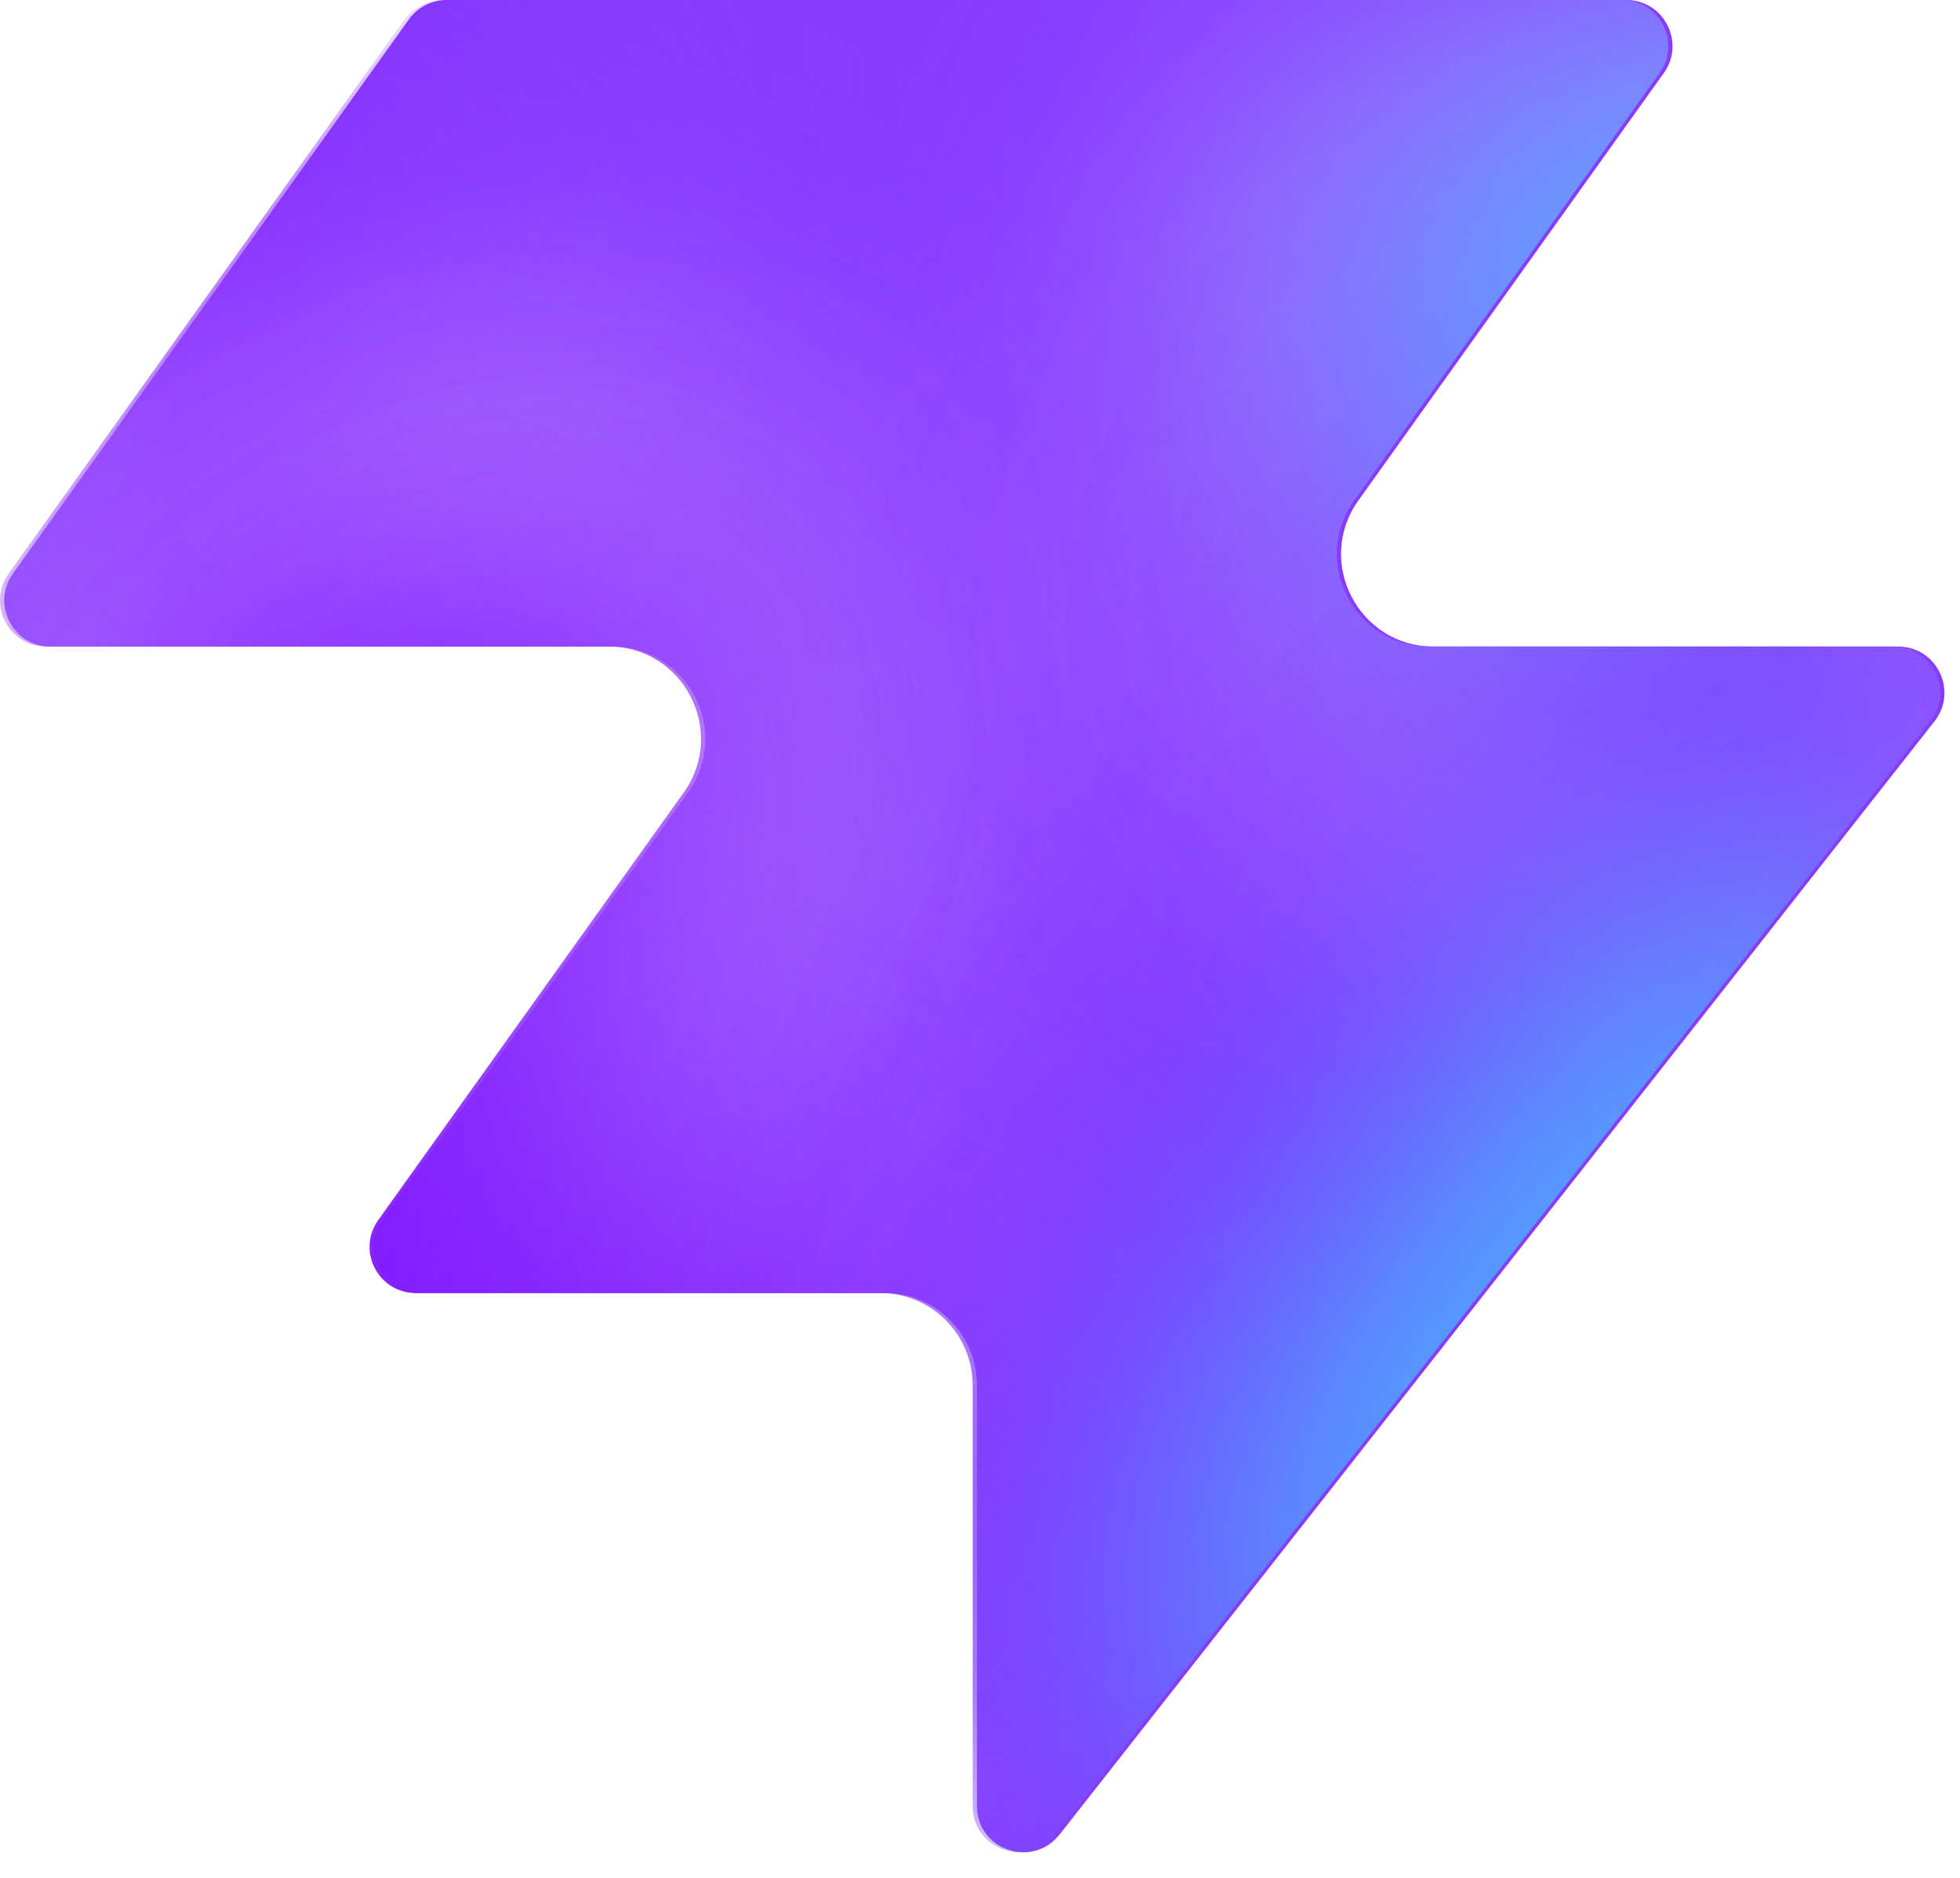
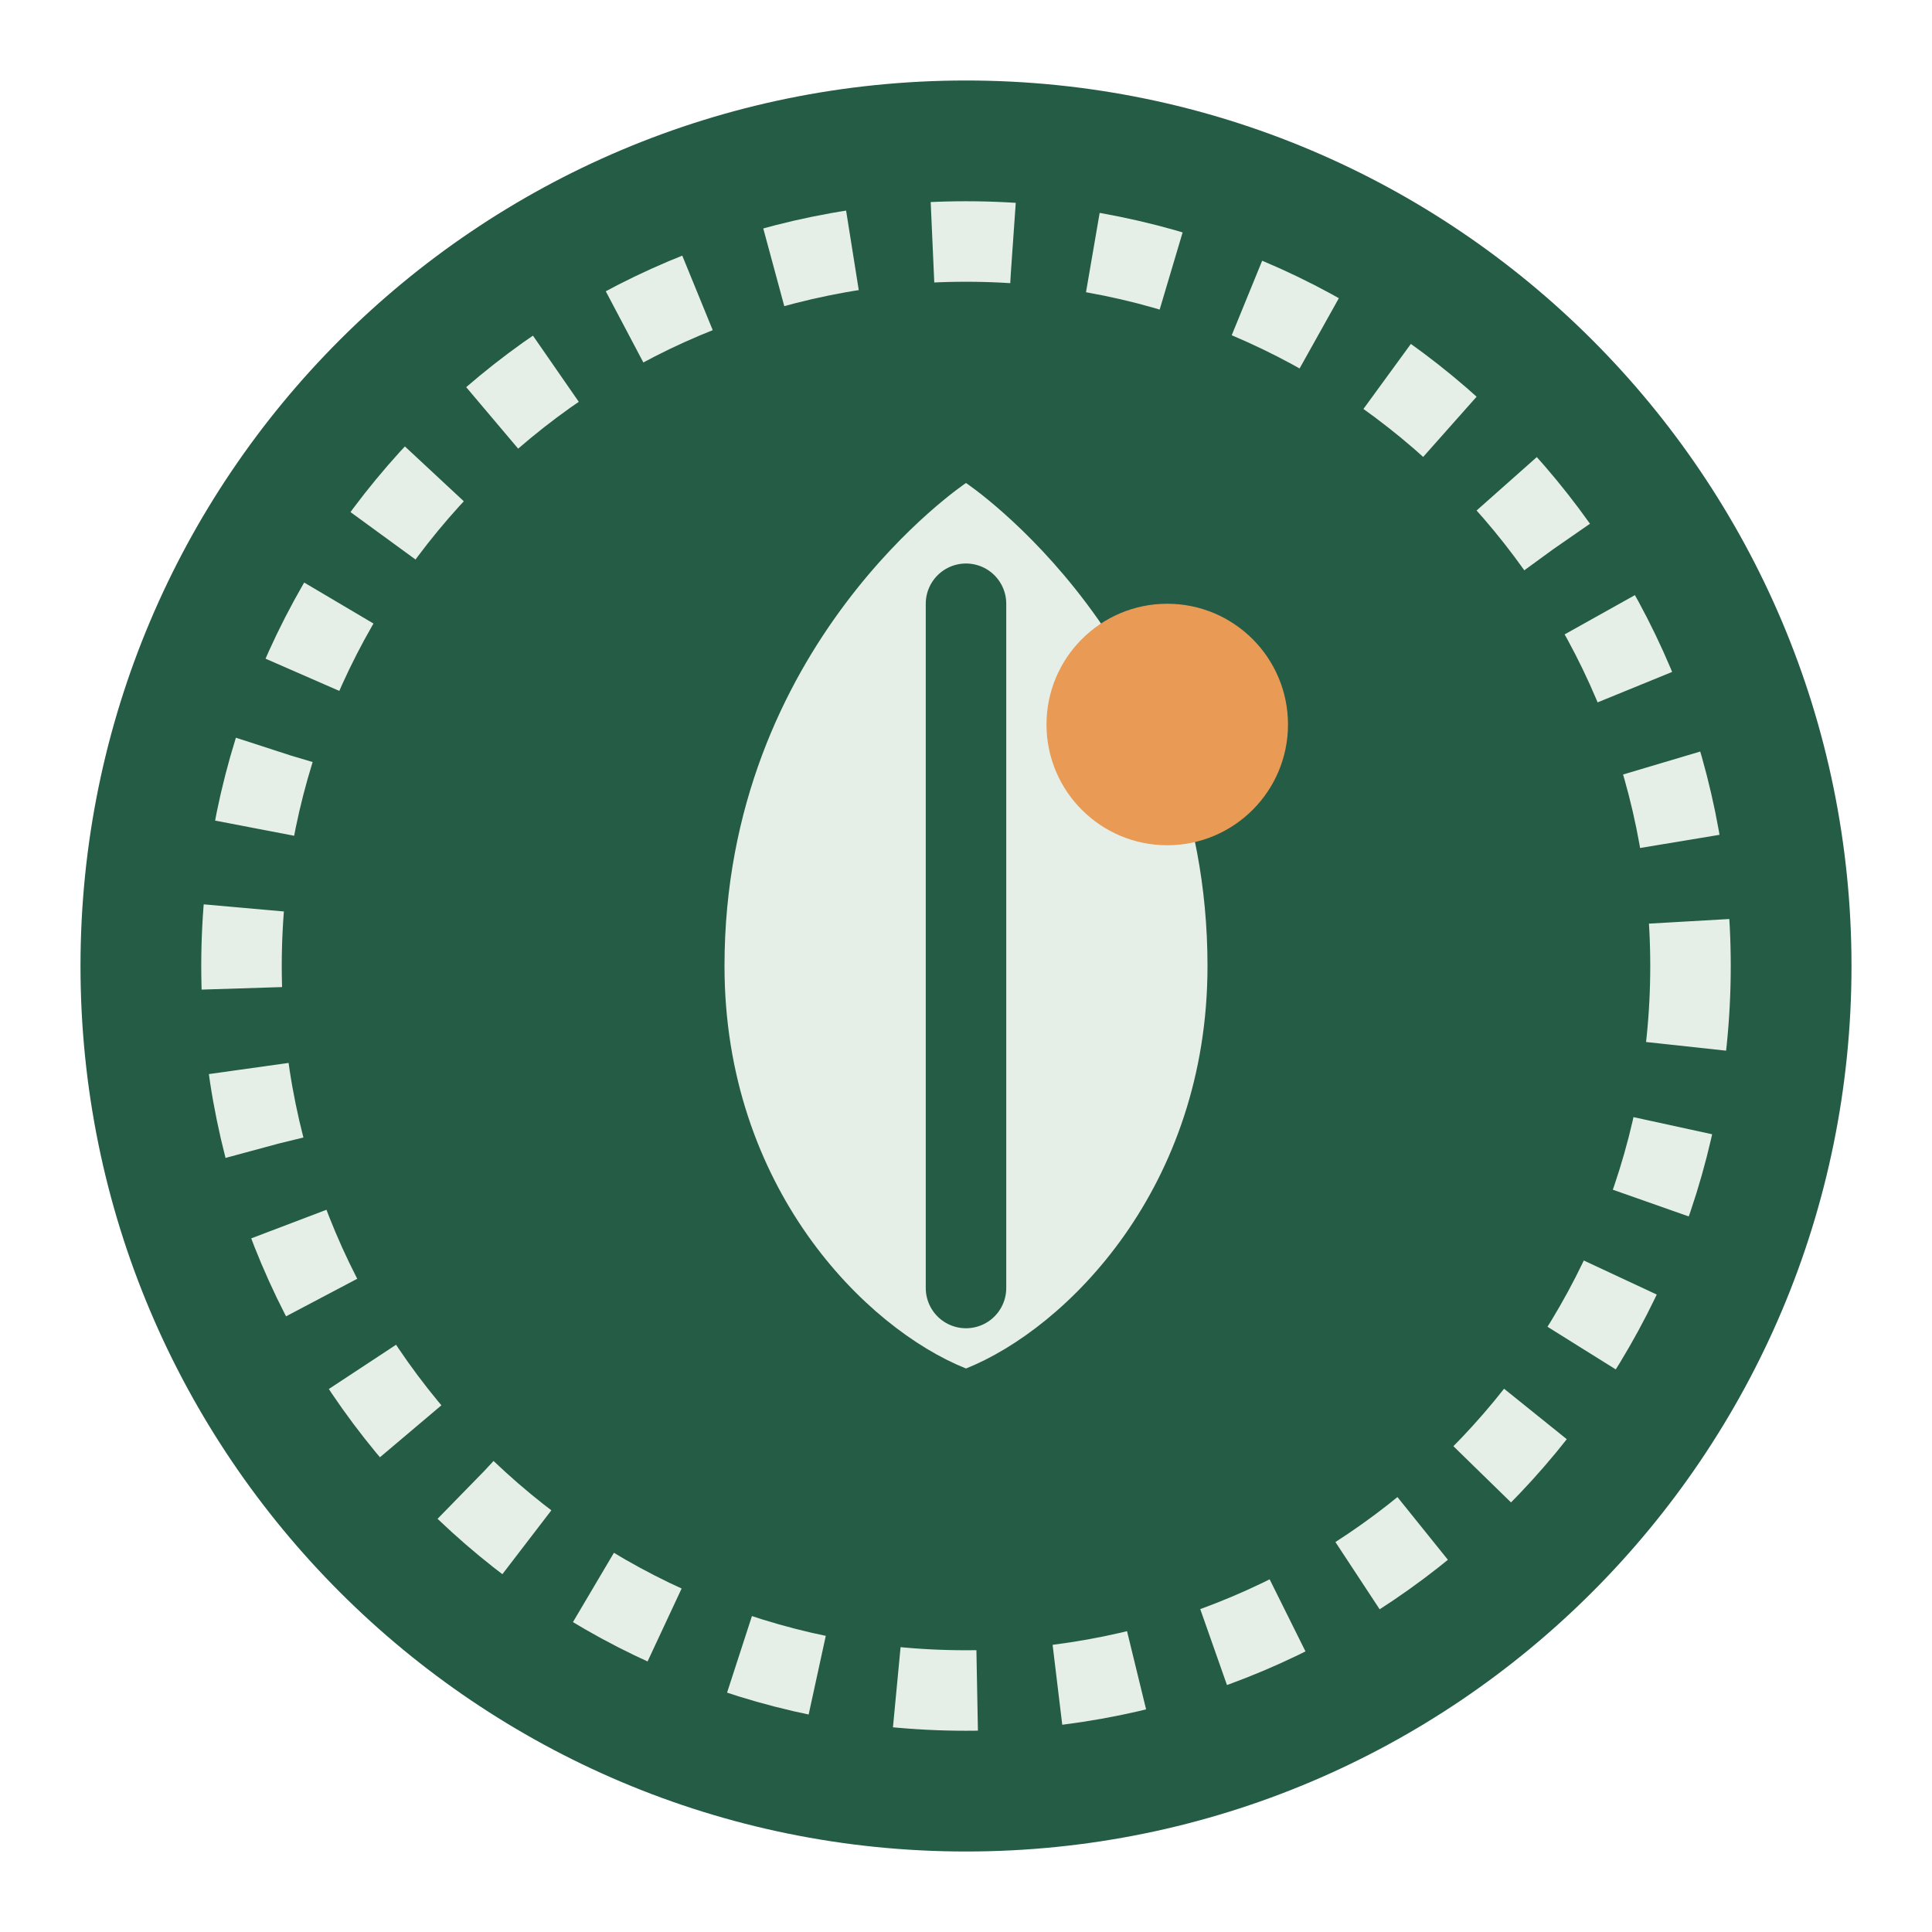
- <svg xmlns="http://www.w3.org/2000/svg" width="48" height="46" fill="none" viewBox="0 0 48 46">
-   <path fill="#863bff" d="M25.946 44.938c-.664.845-2.021.375-2.021-.698V33.937a2.26 2.26 0 0 0-2.262-2.262H10.287c-.92 0-1.456-1.04-.92-1.788l7.48-10.471c1.07-1.497 0-3.578-1.842-3.578H1.237c-.92 0-1.456-1.04-.92-1.788L10.013.474c.214-.297.556-.474.92-.474h28.894c.92 0 1.456 1.04.92 1.788l-7.48 10.471c-1.07 1.498 0 3.579 1.842 3.579h11.377c.943 0 1.473 1.088.89 1.83L25.947 44.94z" style="fill:#863bff;fill:color(display-p3 .525 .23 1);fill-opacity:1" />
-   <mask id="a" width="48" height="46" x="0" y="0" maskUnits="userSpaceOnUse" style="mask-type:alpha">
-     <path fill="#000" d="M25.842 44.938c-.664.844-2.021.375-2.021-.698V33.937a2.26 2.26 0 0 0-2.262-2.262H10.183c-.92 0-1.456-1.04-.92-1.788l7.48-10.471c1.07-1.498 0-3.579-1.842-3.579H1.133c-.92 0-1.456-1.04-.92-1.787L9.91.473c.214-.297.556-.474.92-.474h28.894c.92 0 1.456 1.04.92 1.788l-7.48 10.471c-1.07 1.498 0 3.578 1.842 3.578h11.377c.943 0 1.473 1.088.89 1.832L25.843 44.94z" style="fill:#000;fill-opacity:1" />
-   </mask>
-   <g mask="url(#a)">
-     <g filter="url(#b)">
-       <ellipse cx="5.508" cy="14.704" fill="#ede6ff" rx="5.508" ry="14.704" style="fill:#ede6ff;fill:color(display-p3 .927 .903 1);fill-opacity:1" transform="matrix(.00324 1 1 -.00324 -4.47 31.516)" />
-     </g>
-     <g filter="url(#c)">
-       <ellipse cx="10.399" cy="29.851" fill="#ede6ff" rx="10.399" ry="29.851" style="fill:#ede6ff;fill:color(display-p3 .927 .903 1);fill-opacity:1" transform="matrix(.00324 1 1 -.00324 -39.328 7.883)" />
-     </g>
-     <g filter="url(#d)">
-       <ellipse cx="5.508" cy="30.487" fill="#7e14ff" rx="5.508" ry="30.487" style="fill:#7e14ff;fill:color(display-p3 .492 .077 1);fill-opacity:1" transform="rotate(89.814 -25.913 -14.639)scale(1 -1)" />
-     </g>
-     <g filter="url(#e)">
-       <ellipse cx="5.508" cy="30.599" fill="#7e14ff" rx="5.508" ry="30.599" style="fill:#7e14ff;fill:color(display-p3 .492 .077 1);fill-opacity:1" transform="rotate(89.814 -32.644 -3.334)scale(1 -1)" />
-     </g>
-     <g filter="url(#f)">
-       <ellipse cx="5.508" cy="30.599" fill="#7e14ff" rx="5.508" ry="30.599" style="fill:#7e14ff;fill:color(display-p3 .492 .077 1);fill-opacity:1" transform="matrix(.00324 1 1 -.00324 -34.34 30.47)" />
-     </g>
-     <g filter="url(#g)">
-       <ellipse cx="14.072" cy="22.078" fill="#ede6ff" rx="14.072" ry="22.078" style="fill:#ede6ff;fill:color(display-p3 .927 .903 1);fill-opacity:1" transform="rotate(93.35 24.506 48.493)scale(-1 1)" />
-     </g>
-     <g filter="url(#h)">
-       <ellipse cx="3.47" cy="21.501" fill="#7e14ff" rx="3.47" ry="21.501" style="fill:#7e14ff;fill:color(display-p3 .492 .077 1);fill-opacity:1" transform="rotate(89.009 28.708 47.59)scale(-1 1)" />
-     </g>
-     <g filter="url(#i)">
-       <ellipse cx="3.47" cy="21.501" fill="#7e14ff" rx="3.47" ry="21.501" style="fill:#7e14ff;fill:color(display-p3 .492 .077 1);fill-opacity:1" transform="rotate(89.009 28.708 47.59)scale(-1 1)" />
-     </g>
-     <g filter="url(#j)">
-       <ellipse cx=".387" cy="8.972" fill="#7e14ff" rx="4.407" ry="29.108" style="fill:#7e14ff;fill:color(display-p3 .492 .077 1);fill-opacity:1" transform="rotate(39.51 .387 8.972)" />
-     </g>
-     <g filter="url(#k)">
-       <ellipse cx="47.523" cy="-6.092" fill="#7e14ff" rx="4.407" ry="29.108" style="fill:#7e14ff;fill:color(display-p3 .492 .077 1);fill-opacity:1" transform="rotate(37.892 47.523 -6.092)" />
-     </g>
-     <g filter="url(#l)">
-       <ellipse cx="41.412" cy="6.333" fill="#47bfff" rx="5.971" ry="9.665" style="fill:#47bfff;fill:color(display-p3 .28 .748 1);fill-opacity:1" transform="rotate(37.892 41.412 6.333)" />
-     </g>
-     <g filter="url(#m)">
-       <ellipse cx="-1.879" cy="38.332" fill="#7e14ff" rx="4.407" ry="29.108" style="fill:#7e14ff;fill:color(display-p3 .492 .077 1);fill-opacity:1" transform="rotate(37.892 -1.88 38.332)" />
-     </g>
-     <g filter="url(#n)">
-       <ellipse cx="-1.879" cy="38.332" fill="#7e14ff" rx="4.407" ry="29.108" style="fill:#7e14ff;fill:color(display-p3 .492 .077 1);fill-opacity:1" transform="rotate(37.892 -1.88 38.332)" />
-     </g>
-     <g filter="url(#o)">
-       <ellipse cx="35.651" cy="29.907" fill="#7e14ff" rx="4.407" ry="29.108" style="fill:#7e14ff;fill:color(display-p3 .492 .077 1);fill-opacity:1" transform="rotate(37.892 35.651 29.907)" />
-     </g>
-     <g filter="url(#p)">
-       <ellipse cx="38.418" cy="32.4" fill="#47bfff" rx="5.971" ry="15.297" style="fill:#47bfff;fill:color(display-p3 .28 .748 1);fill-opacity:1" transform="rotate(37.892 38.418 32.4)" />
-     </g>
-   </g>
-   <defs>
-     <filter id="b" width="60.045" height="41.654" x="-19.77" y="16.149" color-interpolation-filters="sRGB" filterUnits="userSpaceOnUse">
-       <feFlood flood-opacity="0" result="BackgroundImageFix" />
-       <feBlend in="SourceGraphic" in2="BackgroundImageFix" result="shape" />
-       <feGaussianBlur result="effect1_foregroundBlur_2002_17158" stdDeviation="7.659" />
-     </filter>
-     <filter id="c" width="90.34" height="51.437" x="-54.613" y="-7.533" color-interpolation-filters="sRGB" filterUnits="userSpaceOnUse">
-       <feFlood flood-opacity="0" result="BackgroundImageFix" />
-       <feBlend in="SourceGraphic" in2="BackgroundImageFix" result="shape" />
-       <feGaussianBlur result="effect1_foregroundBlur_2002_17158" stdDeviation="7.659" />
-     </filter>
-     <filter id="d" width="79.355" height="29.4" x="-49.64" y="2.03" color-interpolation-filters="sRGB" filterUnits="userSpaceOnUse">
-       <feFlood flood-opacity="0" result="BackgroundImageFix" />
-       <feBlend in="SourceGraphic" in2="BackgroundImageFix" result="shape" />
-       <feGaussianBlur result="effect1_foregroundBlur_2002_17158" stdDeviation="4.596" />
-     </filter>
-     <filter id="e" width="79.579" height="29.4" x="-45.045" y="20.029" color-interpolation-filters="sRGB" filterUnits="userSpaceOnUse">
-       <feFlood flood-opacity="0" result="BackgroundImageFix" />
-       <feBlend in="SourceGraphic" in2="BackgroundImageFix" result="shape" />
-       <feGaussianBlur result="effect1_foregroundBlur_2002_17158" stdDeviation="4.596" />
-     </filter>
-     <filter id="f" width="79.579" height="29.4" x="-43.513" y="21.178" color-interpolation-filters="sRGB" filterUnits="userSpaceOnUse">
-       <feFlood flood-opacity="0" result="BackgroundImageFix" />
-       <feBlend in="SourceGraphic" in2="BackgroundImageFix" result="shape" />
-       <feGaussianBlur result="effect1_foregroundBlur_2002_17158" stdDeviation="4.596" />
-     </filter>
-     <filter id="g" width="74.749" height="58.852" x="15.756" y="-17.901" color-interpolation-filters="sRGB" filterUnits="userSpaceOnUse">
-       <feFlood flood-opacity="0" result="BackgroundImageFix" />
-       <feBlend in="SourceGraphic" in2="BackgroundImageFix" result="shape" />
-       <feGaussianBlur result="effect1_foregroundBlur_2002_17158" stdDeviation="7.659" />
-     </filter>
-     <filter id="h" width="61.377" height="25.362" x="23.548" y="2.284" color-interpolation-filters="sRGB" filterUnits="userSpaceOnUse">
-       <feFlood flood-opacity="0" result="BackgroundImageFix" />
-       <feBlend in="SourceGraphic" in2="BackgroundImageFix" result="shape" />
-       <feGaussianBlur result="effect1_foregroundBlur_2002_17158" stdDeviation="4.596" />
-     </filter>
-     <filter id="i" width="61.377" height="25.362" x="23.548" y="2.284" color-interpolation-filters="sRGB" filterUnits="userSpaceOnUse">
-       <feFlood flood-opacity="0" result="BackgroundImageFix" />
-       <feBlend in="SourceGraphic" in2="BackgroundImageFix" result="shape" />
-       <feGaussianBlur result="effect1_foregroundBlur_2002_17158" stdDeviation="4.596" />
-     </filter>
-     <filter id="j" width="56.045" height="63.649" x="-27.636" y="-22.853" color-interpolation-filters="sRGB" filterUnits="userSpaceOnUse">
-       <feFlood flood-opacity="0" result="BackgroundImageFix" />
-       <feBlend in="SourceGraphic" in2="BackgroundImageFix" result="shape" />
-       <feGaussianBlur result="effect1_foregroundBlur_2002_17158" stdDeviation="4.596" />
-     </filter>
-     <filter id="k" width="54.814" height="64.646" x="20.116" y="-38.415" color-interpolation-filters="sRGB" filterUnits="userSpaceOnUse">
-       <feFlood flood-opacity="0" result="BackgroundImageFix" />
-       <feBlend in="SourceGraphic" in2="BackgroundImageFix" result="shape" />
-       <feGaussianBlur result="effect1_foregroundBlur_2002_17158" stdDeviation="4.596" />
-     </filter>
-     <filter id="l" width="33.541" height="35.313" x="24.641" y="-11.323" color-interpolation-filters="sRGB" filterUnits="userSpaceOnUse">
-       <feFlood flood-opacity="0" result="BackgroundImageFix" />
-       <feBlend in="SourceGraphic" in2="BackgroundImageFix" result="shape" />
-       <feGaussianBlur result="effect1_foregroundBlur_2002_17158" stdDeviation="4.596" />
-     </filter>
-     <filter id="m" width="54.814" height="64.646" x="-29.286" y="6.009" color-interpolation-filters="sRGB" filterUnits="userSpaceOnUse">
-       <feFlood flood-opacity="0" result="BackgroundImageFix" />
-       <feBlend in="SourceGraphic" in2="BackgroundImageFix" result="shape" />
-       <feGaussianBlur result="effect1_foregroundBlur_2002_17158" stdDeviation="4.596" />
-     </filter>
-     <filter id="n" width="54.814" height="64.646" x="-29.286" y="6.009" color-interpolation-filters="sRGB" filterUnits="userSpaceOnUse">
-       <feFlood flood-opacity="0" result="BackgroundImageFix" />
-       <feBlend in="SourceGraphic" in2="BackgroundImageFix" result="shape" />
-       <feGaussianBlur result="effect1_foregroundBlur_2002_17158" stdDeviation="4.596" />
-     </filter>
-     <filter id="o" width="54.814" height="64.646" x="8.244" y="-2.416" color-interpolation-filters="sRGB" filterUnits="userSpaceOnUse">
-       <feFlood flood-opacity="0" result="BackgroundImageFix" />
-       <feBlend in="SourceGraphic" in2="BackgroundImageFix" result="shape" />
-       <feGaussianBlur result="effect1_foregroundBlur_2002_17158" stdDeviation="4.596" />
-     </filter>
-     <filter id="p" width="39.409" height="43.623" x="18.713" y="10.588" color-interpolation-filters="sRGB" filterUnits="userSpaceOnUse">
-       <feFlood flood-opacity="0" result="BackgroundImageFix" />
-       <feBlend in="SourceGraphic" in2="BackgroundImageFix" result="shape" />
-       <feGaussianBlur result="effect1_foregroundBlur_2002_17158" stdDeviation="4.596" />
-     </filter>
-   </defs>
+ <svg xmlns="http://www.w3.org/2000/svg" viewBox="0 0 48 48" fill="none">
+   <circle cx="24" cy="24" r="22" fill="#245C45" />
+   <circle cx="24" cy="24" r="18" stroke="#E6EFE7" stroke-width="2" stroke-dasharray="2 2" fill="none" />
+   <path d="M24 12C24 12 18 16 18 24C18 29.5 21.5 33 24 34C26.5 33 30 29.5 30 24C30 16 24 12 24 12Z" fill="#E6EFE7" />
+   <path d="M24 15V32" stroke="#245C45" stroke-width="2" stroke-linecap="round" />
+   <circle cx="29" cy="18" r="3" fill="#E99A55" />
</svg>
